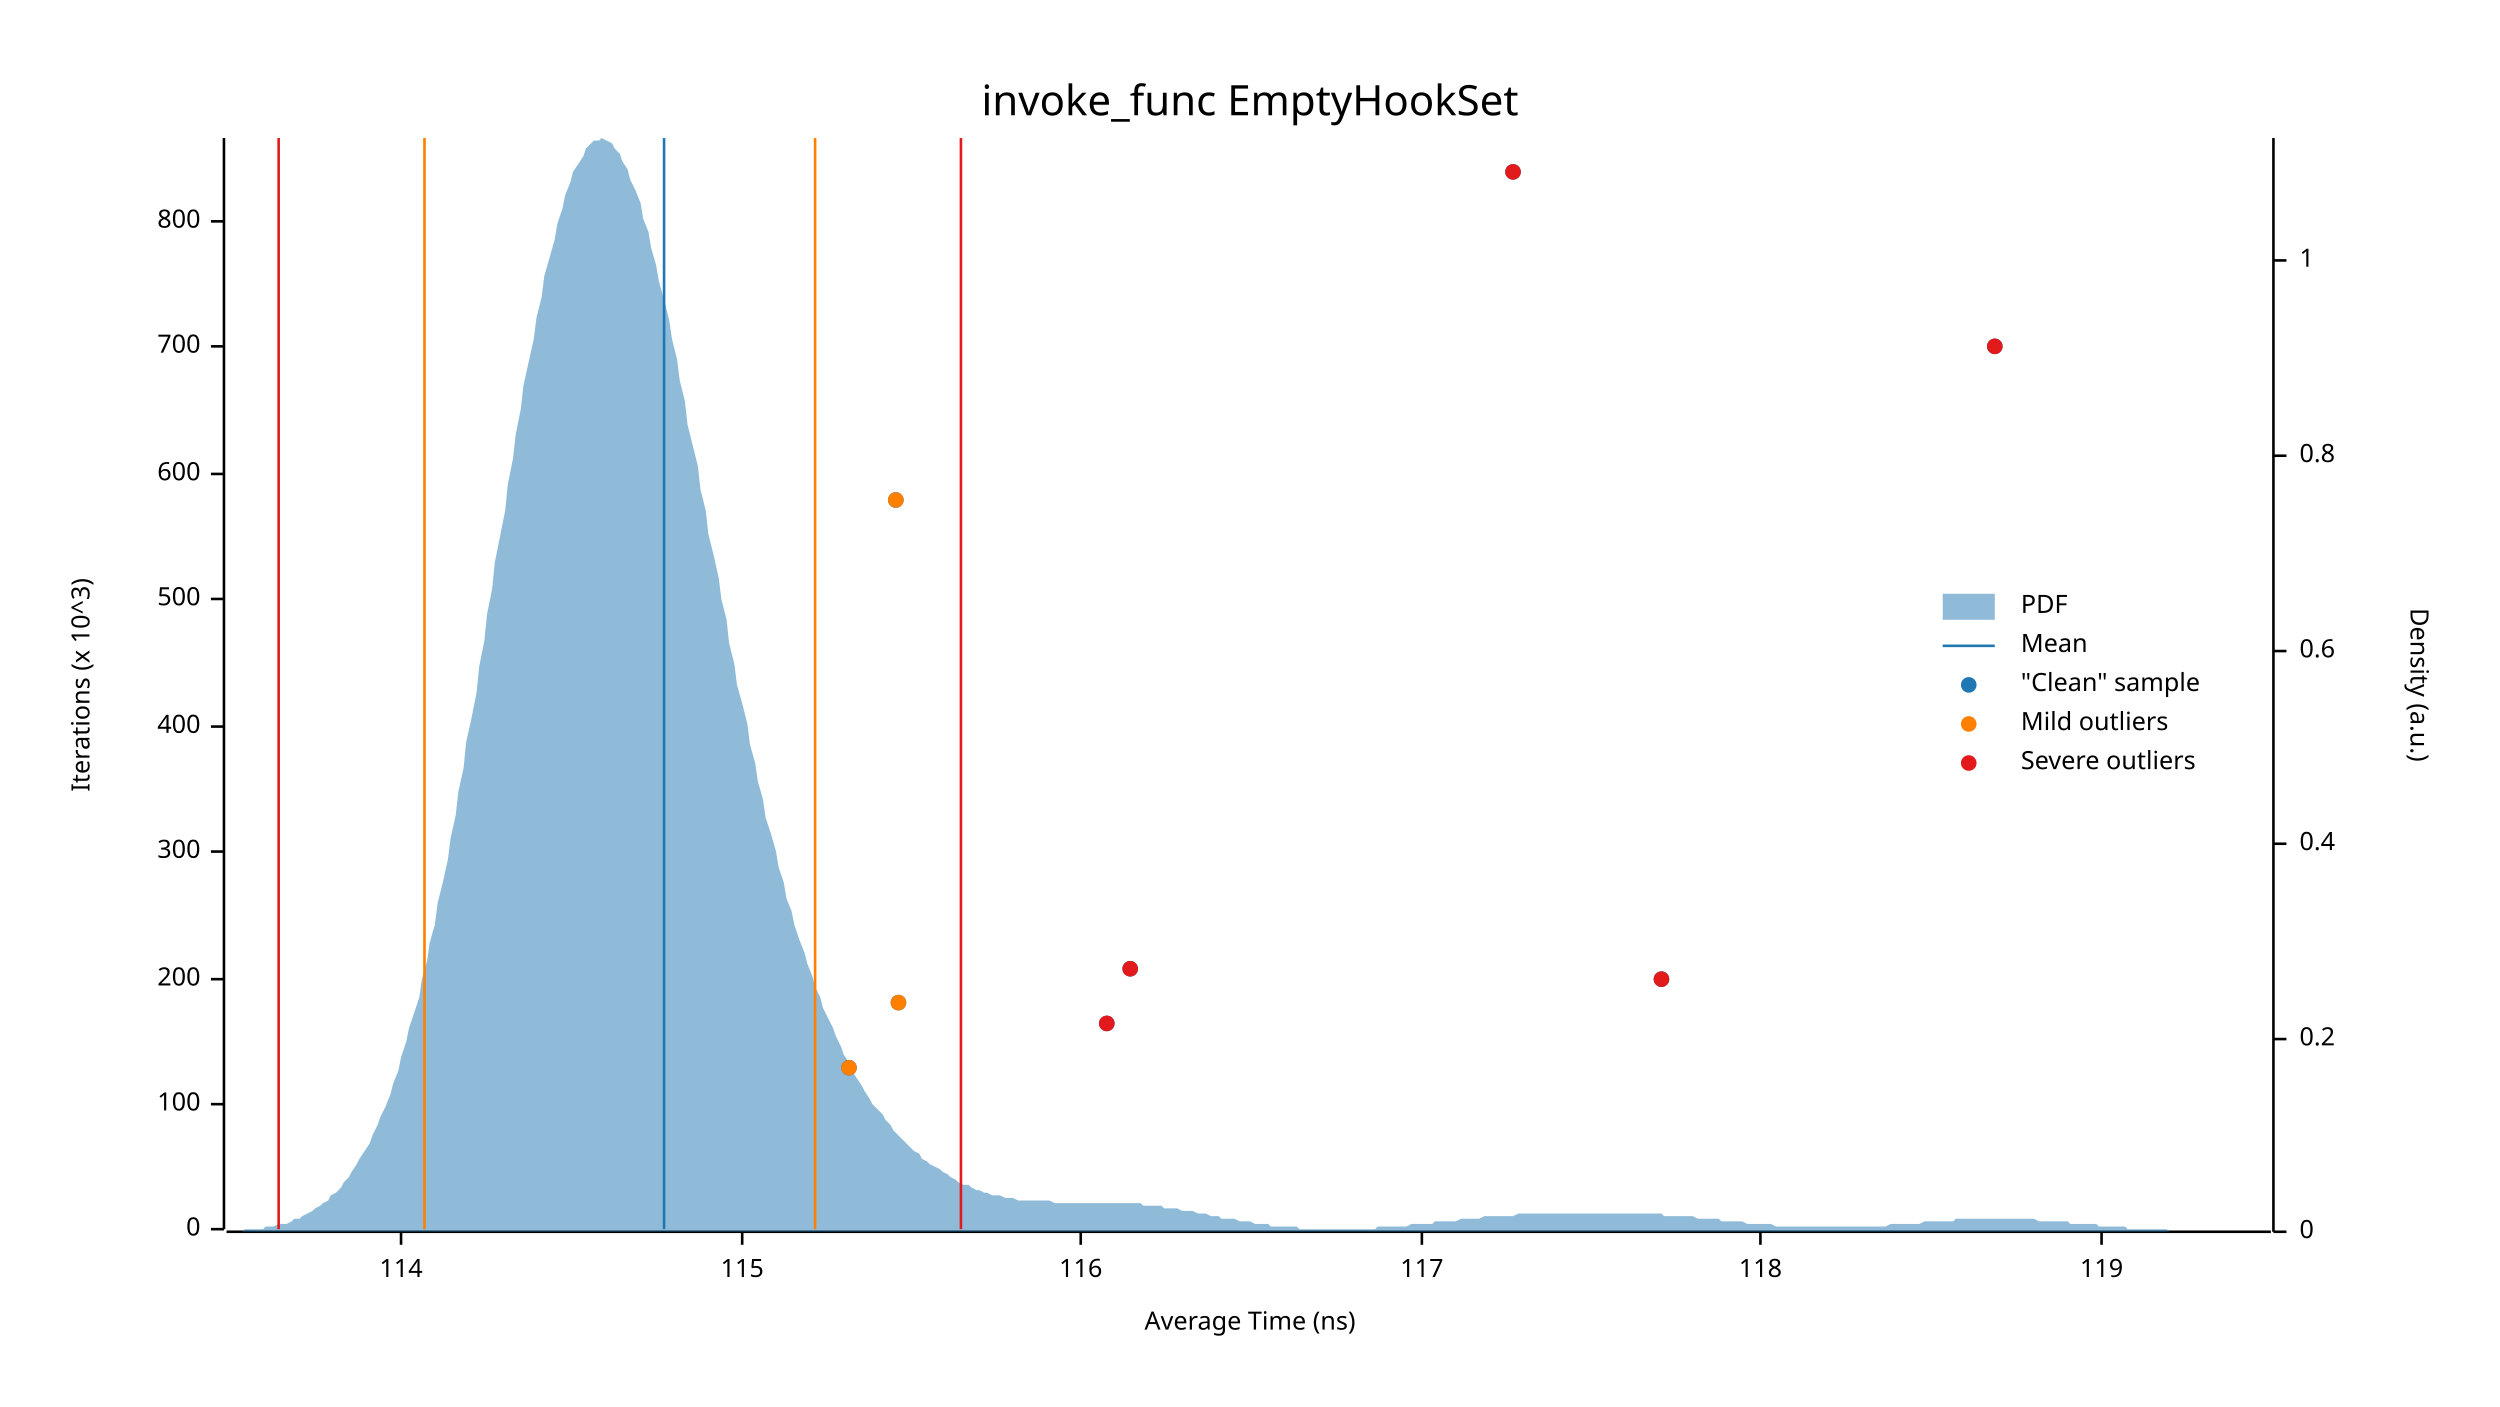
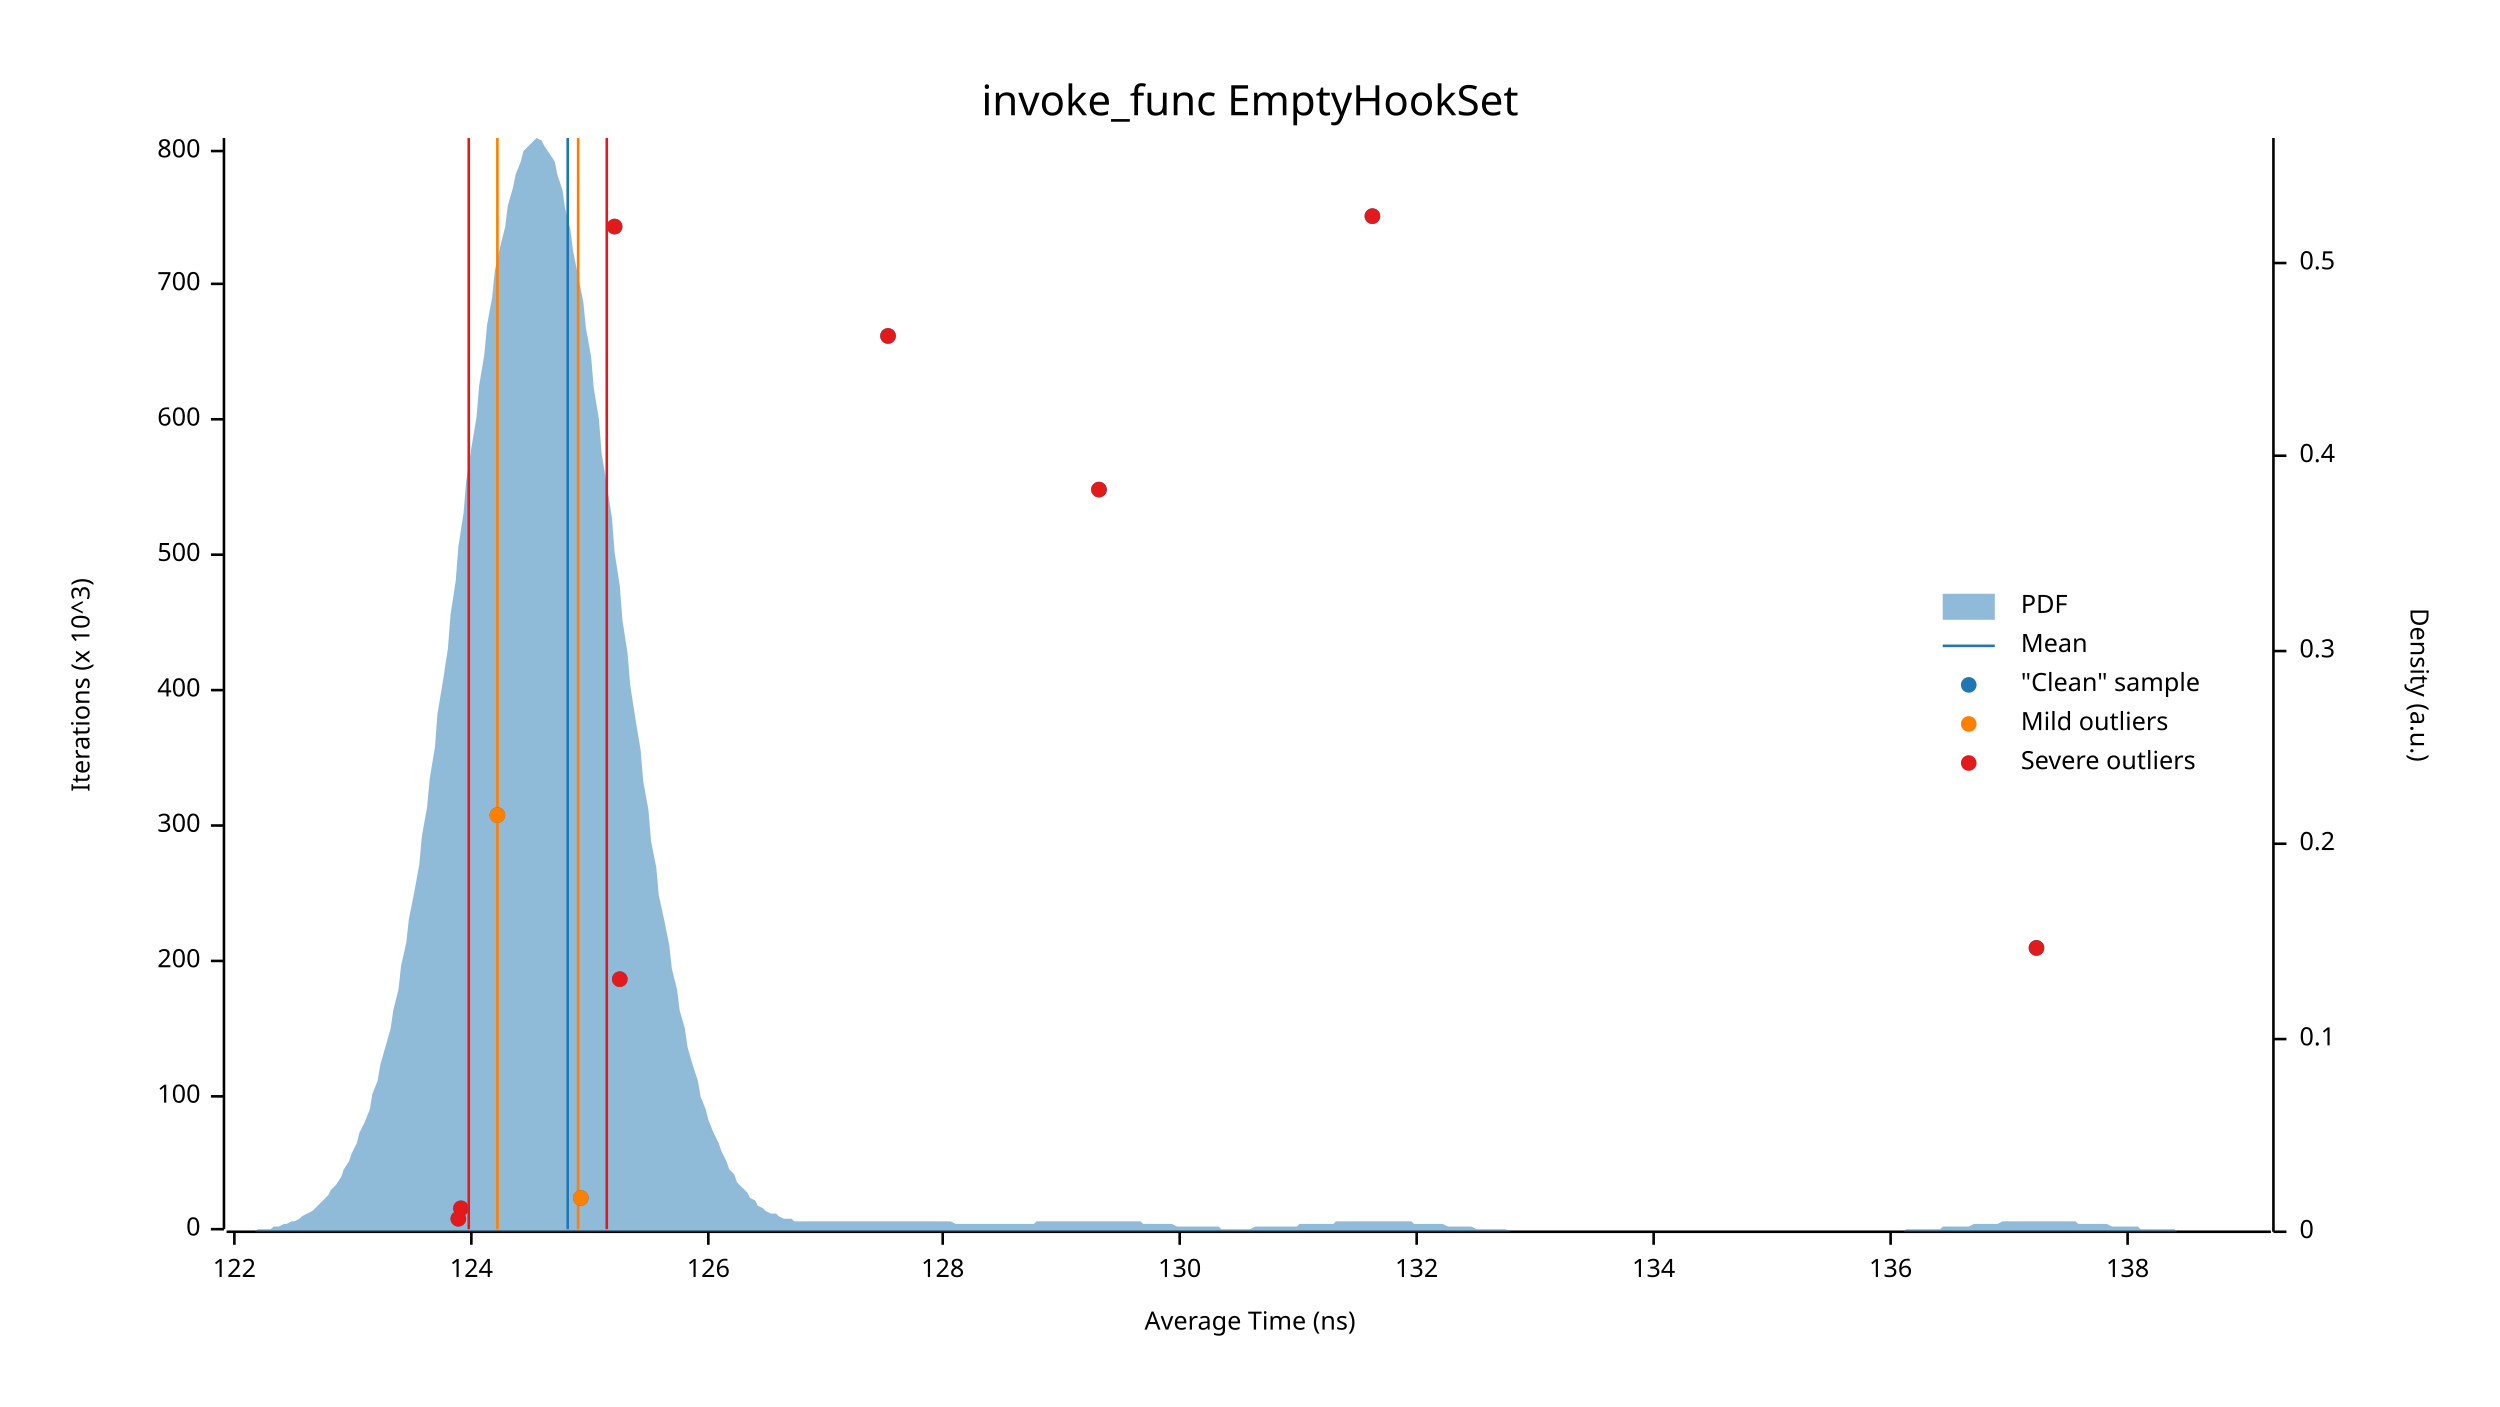
<svg xmlns="http://www.w3.org/2000/svg" width="960" height="540" viewBox="0 0 960 540">
  <text x="480" y="32" dy="0.76em" text-anchor="middle" font-family="sans-serif" font-size="16.129" opacity="1" fill="#000000">
invoke_func EmptyHookSet
</text>
  <text x="27" y="263" dy="0.76em" text-anchor="middle" font-family="sans-serif" font-size="9.677" opacity="1" fill="#000000" transform="rotate(270, 27, 263)">
Iterations (x 10^3)
</text>
  <text x="480" y="513" dy="-0.5ex" text-anchor="middle" font-family="sans-serif" font-size="9.677" opacity="1" fill="#000000">
Average Time (ns)
</text>
  <polyline fill="none" opacity="1" stroke="#000000" stroke-width="1" points="86,53 86,472 " />
  <text x="77" y="472" dy="0.5ex" text-anchor="end" font-family="sans-serif" font-size="9.677" opacity="1" fill="#000000">
0
</text>
  <polyline fill="none" opacity="1" stroke="#000000" stroke-width="1" points="81,472 86,472 " />
-   <text x="77" y="424" dy="0.5ex" text-anchor="end" font-family="sans-serif" font-size="9.677" opacity="1" fill="#000000">
+   <text x="77" y="421" dy="0.5ex" text-anchor="end" font-family="sans-serif" font-size="9.677" opacity="1" fill="#000000">
100
</text>
-   <polyline fill="none" opacity="1" stroke="#000000" stroke-width="1" points="81,424 86,424 " />
-   <text x="77" y="376" dy="0.5ex" text-anchor="end" font-family="sans-serif" font-size="9.677" opacity="1" fill="#000000">
+   <polyline fill="none" opacity="1" stroke="#000000" stroke-width="1" points="81,421 86,421 " />
+   <text x="77" y="369" dy="0.5ex" text-anchor="end" font-family="sans-serif" font-size="9.677" opacity="1" fill="#000000">
200
</text>
-   <polyline fill="none" opacity="1" stroke="#000000" stroke-width="1" points="81,376 86,376 " />
-   <text x="77" y="327" dy="0.5ex" text-anchor="end" font-family="sans-serif" font-size="9.677" opacity="1" fill="#000000">
+   <polyline fill="none" opacity="1" stroke="#000000" stroke-width="1" points="81,369 86,369 " />
+   <text x="77" y="317" dy="0.5ex" text-anchor="end" font-family="sans-serif" font-size="9.677" opacity="1" fill="#000000">
300
</text>
-   <polyline fill="none" opacity="1" stroke="#000000" stroke-width="1" points="81,327 86,327 " />
-   <text x="77" y="279" dy="0.5ex" text-anchor="end" font-family="sans-serif" font-size="9.677" opacity="1" fill="#000000">
+   <polyline fill="none" opacity="1" stroke="#000000" stroke-width="1" points="81,317 86,317 " />
+   <text x="77" y="265" dy="0.5ex" text-anchor="end" font-family="sans-serif" font-size="9.677" opacity="1" fill="#000000">
400
</text>
-   <polyline fill="none" opacity="1" stroke="#000000" stroke-width="1" points="81,279 86,279 " />
-   <text x="77" y="230" dy="0.5ex" text-anchor="end" font-family="sans-serif" font-size="9.677" opacity="1" fill="#000000">
+   <polyline fill="none" opacity="1" stroke="#000000" stroke-width="1" points="81,265 86,265 " />
+   <text x="77" y="213" dy="0.5ex" text-anchor="end" font-family="sans-serif" font-size="9.677" opacity="1" fill="#000000">
500
</text>
-   <polyline fill="none" opacity="1" stroke="#000000" stroke-width="1" points="81,230 86,230 " />
-   <text x="77" y="182" dy="0.5ex" text-anchor="end" font-family="sans-serif" font-size="9.677" opacity="1" fill="#000000">
+   <polyline fill="none" opacity="1" stroke="#000000" stroke-width="1" points="81,213 86,213 " />
+   <text x="77" y="161" dy="0.5ex" text-anchor="end" font-family="sans-serif" font-size="9.677" opacity="1" fill="#000000">
600
</text>
-   <polyline fill="none" opacity="1" stroke="#000000" stroke-width="1" points="81,182 86,182 " />
-   <text x="77" y="133" dy="0.5ex" text-anchor="end" font-family="sans-serif" font-size="9.677" opacity="1" fill="#000000">
+   <polyline fill="none" opacity="1" stroke="#000000" stroke-width="1" points="81,161 86,161 " />
+   <text x="77" y="109" dy="0.5ex" text-anchor="end" font-family="sans-serif" font-size="9.677" opacity="1" fill="#000000">
700
</text>
-   <polyline fill="none" opacity="1" stroke="#000000" stroke-width="1" points="81,133 86,133 " />
-   <text x="77" y="85" dy="0.5ex" text-anchor="end" font-family="sans-serif" font-size="9.677" opacity="1" fill="#000000">
+   <polyline fill="none" opacity="1" stroke="#000000" stroke-width="1" points="81,109 86,109 " />
+   <text x="77" y="58" dy="0.5ex" text-anchor="end" font-family="sans-serif" font-size="9.677" opacity="1" fill="#000000">
800
</text>
-   <polyline fill="none" opacity="1" stroke="#000000" stroke-width="1" points="81,85 86,85 " />
+   <polyline fill="none" opacity="1" stroke="#000000" stroke-width="1" points="81,58 86,58 " />
  <polyline fill="none" opacity="1" stroke="#000000" stroke-width="1" points="87,473 872,473 " />
-   <text x="154" y="483" dy="0.76em" text-anchor="middle" font-family="sans-serif" font-size="9.677" opacity="1" fill="#000000">
- 114
+   <text x="90" y="483" dy="0.76em" text-anchor="middle" font-family="sans-serif" font-size="9.677" opacity="1" fill="#000000">
+ 122
</text>
-   <polyline fill="none" opacity="1" stroke="#000000" stroke-width="1" points="154,473 154,478 " />
-   <text x="285" y="483" dy="0.76em" text-anchor="middle" font-family="sans-serif" font-size="9.677" opacity="1" fill="#000000">
- 115
+   <polyline fill="none" opacity="1" stroke="#000000" stroke-width="1" points="90,473 90,478 " />
+   <text x="181" y="483" dy="0.76em" text-anchor="middle" font-family="sans-serif" font-size="9.677" opacity="1" fill="#000000">
+ 124
</text>
-   <polyline fill="none" opacity="1" stroke="#000000" stroke-width="1" points="285,473 285,478 " />
-   <text x="415" y="483" dy="0.76em" text-anchor="middle" font-family="sans-serif" font-size="9.677" opacity="1" fill="#000000">
- 116
+   <polyline fill="none" opacity="1" stroke="#000000" stroke-width="1" points="181,473 181,478 " />
+   <text x="272" y="483" dy="0.76em" text-anchor="middle" font-family="sans-serif" font-size="9.677" opacity="1" fill="#000000">
+ 126
</text>
-   <polyline fill="none" opacity="1" stroke="#000000" stroke-width="1" points="415,473 415,478 " />
-   <text x="546" y="483" dy="0.76em" text-anchor="middle" font-family="sans-serif" font-size="9.677" opacity="1" fill="#000000">
- 117
+   <polyline fill="none" opacity="1" stroke="#000000" stroke-width="1" points="272,473 272,478 " />
+   <text x="362" y="483" dy="0.76em" text-anchor="middle" font-family="sans-serif" font-size="9.677" opacity="1" fill="#000000">
+ 128
</text>
-   <polyline fill="none" opacity="1" stroke="#000000" stroke-width="1" points="546,473 546,478 " />
-   <text x="676" y="483" dy="0.76em" text-anchor="middle" font-family="sans-serif" font-size="9.677" opacity="1" fill="#000000">
- 118
+   <polyline fill="none" opacity="1" stroke="#000000" stroke-width="1" points="362,473 362,478 " />
+   <text x="453" y="483" dy="0.76em" text-anchor="middle" font-family="sans-serif" font-size="9.677" opacity="1" fill="#000000">
+ 130
</text>
-   <polyline fill="none" opacity="1" stroke="#000000" stroke-width="1" points="676,473 676,478 " />
-   <text x="807" y="483" dy="0.76em" text-anchor="middle" font-family="sans-serif" font-size="9.677" opacity="1" fill="#000000">
- 119
+   <polyline fill="none" opacity="1" stroke="#000000" stroke-width="1" points="453,473 453,478 " />
+   <text x="544" y="483" dy="0.76em" text-anchor="middle" font-family="sans-serif" font-size="9.677" opacity="1" fill="#000000">
+ 132
</text>
-   <polyline fill="none" opacity="1" stroke="#000000" stroke-width="1" points="807,473 807,478 " />
+   <polyline fill="none" opacity="1" stroke="#000000" stroke-width="1" points="544,473 544,478 " />
+   <text x="635" y="483" dy="0.76em" text-anchor="middle" font-family="sans-serif" font-size="9.677" opacity="1" fill="#000000">
+ 134
+ </text>
+   <polyline fill="none" opacity="1" stroke="#000000" stroke-width="1" points="635,473 635,478 " />
+   <text x="726" y="483" dy="0.76em" text-anchor="middle" font-family="sans-serif" font-size="9.677" opacity="1" fill="#000000">
+ 136
+ </text>
+   <polyline fill="none" opacity="1" stroke="#000000" stroke-width="1" points="726,473 726,478 " />
+   <text x="817" y="483" dy="0.76em" text-anchor="middle" font-family="sans-serif" font-size="9.677" opacity="1" fill="#000000">
+ 138
+ </text>
+   <polyline fill="none" opacity="1" stroke="#000000" stroke-width="1" points="817,473 817,478 " />
  <text x="933" y="263" dy="0.76em" text-anchor="middle" font-family="sans-serif" font-size="9.677" opacity="1" fill="#000000" transform="rotate(90, 933, 263)">
Density (a.u.)
</text>
  <polyline fill="none" opacity="1" stroke="#000000" stroke-width="1" points="873,53 873,473 " />
  <text x="883" y="473" dy="0.5ex" text-anchor="start" font-family="sans-serif" font-size="9.677" opacity="1" fill="#000000">
0
</text>
  <polyline fill="none" opacity="1" stroke="#000000" stroke-width="1" points="873,473 878,473 " />
  <text x="883" y="399" dy="0.5ex" text-anchor="start" font-family="sans-serif" font-size="9.677" opacity="1" fill="#000000">
- 0.2
+ 0.1
</text>
  <polyline fill="none" opacity="1" stroke="#000000" stroke-width="1" points="873,399 878,399 " />
  <text x="883" y="324" dy="0.5ex" text-anchor="start" font-family="sans-serif" font-size="9.677" opacity="1" fill="#000000">
- 0.4
+ 0.2
</text>
  <polyline fill="none" opacity="1" stroke="#000000" stroke-width="1" points="873,324 878,324 " />
  <text x="883" y="250" dy="0.5ex" text-anchor="start" font-family="sans-serif" font-size="9.677" opacity="1" fill="#000000">
- 0.6
+ 0.3
</text>
  <polyline fill="none" opacity="1" stroke="#000000" stroke-width="1" points="873,250 878,250 " />
  <text x="883" y="175" dy="0.5ex" text-anchor="start" font-family="sans-serif" font-size="9.677" opacity="1" fill="#000000">
- 0.8
+ 0.4
</text>
  <polyline fill="none" opacity="1" stroke="#000000" stroke-width="1" points="873,175 878,175 " />
-   <text x="883" y="100" dy="0.5ex" text-anchor="start" font-family="sans-serif" font-size="9.677" opacity="1" fill="#000000">
- 1
+   <text x="883" y="101" dy="0.5ex" text-anchor="start" font-family="sans-serif" font-size="9.677" opacity="1" fill="#000000">
+ 0.5
</text>
-   <polyline fill="none" opacity="1" stroke="#000000" stroke-width="1" points="873,100 878,100 " />
-   <polygon opacity="0.5" fill="#1F78B4" points="87,473 88,473 90,473 91,473 93,473 94,472 96,472 98,472 99,472 101,472 102,471 104,471 105,471 107,470 109,470 110,470 112,469 113,468 115,468 116,467 118,466 120,465 121,464 123,463 124,462 126,461 127,459 129,458 131,456 132,454 134,452 135,450 137,447 138,445 140,442 142,439 143,436 145,432 146,429 148,425 150,420 151,416 153,411 154,406 156,400 157,395 159,389 161,383 162,376 164,369 165,362 167,355 168,347 170,339 172,330 173,322 175,313 176,304 178,295 179,285 181,276 183,266 184,256 186,246 187,236 189,226 190,216 192,206 194,196 195,186 197,176 198,167 200,157 201,148 203,139 205,130 206,122 208,114 209,106 211,99 213,92 214,86 216,80 217,75 219,70 220,66 222,63 224,60 225,57 227,55 228,54 230,54 231,53 233,54 235,55 236,57 238,59 239,62 241,65 242,69 244,73 246,78 247,84 249,89 250,95 252,102 253,108 255,115 257,123 258,130 260,138 261,146 263,154 264,163 266,171 268,179 269,188 271,196 272,205 274,213 276,222 277,230 279,238 280,247 282,255 283,263 285,270 287,278 288,286 290,293 291,300 293,307 294,314 296,320 298,327 299,333 301,339 302,345 304,350 305,355 307,361 309,366 310,370 312,375 313,379 315,383 316,387 318,391 320,395 321,398 323,402 324,405 326,408 327,411 329,414 331,417 332,419 334,422 335,424 337,426 339,428 340,430 342,432 343,434 345,436 346,437 348,439 350,441 351,442 353,443 354,445 356,446 357,447 359,448 361,449 362,450 364,451 365,452 367,453 368,454 370,455 372,455 373,456 375,457 376,457 378,458 379,458 381,459 383,459 384,459 386,460 387,460 389,460 391,461 392,461 394,461 395,461 397,461 398,461 400,461 402,461 403,461 405,462 406,462 408,462 409,462 411,462 413,462 414,462 416,462 417,462 419,462 420,462 422,462 424,462 425,462 427,462 428,462 430,462 431,462 433,462 435,462 436,462 438,462 439,463 441,463 442,463 444,463 446,463 447,464 449,464 450,464 452,464 454,465 455,465 457,465 458,465 460,466 461,466 463,466 465,467 466,467 468,467 469,468 471,468 472,468 474,468 476,469 477,469 479,469 480,469 482,470 483,470 485,470 487,470 488,471 490,471 491,471 493,471 494,471 496,471 498,471 499,472 501,472 502,472 504,472 505,472 507,472 509,472 510,472 512,472 513,472 515,472 517,472 518,472 520,472 521,472 523,472 524,472 526,472 528,472 529,471 531,471 532,471 534,471 535,471 537,471 539,471 540,471 542,470 543,470 545,470 546,470 548,470 550,470 551,469 553,469 554,469 556,469 557,469 559,469 561,468 562,468 564,468 565,468 567,468 568,468 570,467 572,467 573,467 575,467 576,467 578,467 580,467 581,467 583,466 584,466 586,466 587,466 589,466 591,466 592,466 594,466 595,466 597,466 598,466 600,466 602,466 603,466 605,466 606,466 608,466 609,466 611,466 613,466 614,466 616,466 617,466 619,466 620,466 622,466 624,466 625,466 627,466 628,466 630,466 632,466 633,466 635,466 636,466 638,466 639,467 641,467 643,467 644,467 646,467 647,467 649,467 650,467 652,468 654,468 655,468 657,468 658,468 660,468 661,469 663,469 665,469 666,469 668,469 669,469 671,470 672,470 674,470 676,470 677,470 679,470 680,470 682,471 683,471 685,471 687,471 688,471 690,471 691,471 693,471 695,471 696,471 698,471 699,471 701,471 702,471 704,471 706,471 707,471 709,471 710,471 712,471 713,471 715,471 717,471 718,471 720,471 721,471 723,471 724,471 726,470 728,470 729,470 731,470 732,470 734,470 735,470 737,470 739,469 740,469 742,469 743,469 745,469 746,469 748,469 750,469 751,468 753,468 754,468 756,468 758,468 759,468 761,468 762,468 764,468 765,468 767,468 769,468 770,468 772,468 773,468 775,468 776,468 778,468 780,468 781,468 783,469 784,469 786,469 787,469 789,469 791,469 792,469 794,469 795,470 797,470 798,470 800,470 802,470 803,470 805,470 806,471 808,471 809,471 811,471 813,471 814,471 816,471 817,472 819,472 821,472 822,472 824,472 825,472 827,472 828,472 830,472 832,472 833,473 835,473 836,473 838,473 839,473 841,473 843,473 844,473 846,473 847,473 849,473 850,473 852,473 854,473 855,473 857,473 858,473 860,473 861,473 863,473 865,473 866,473 868,473 869,473 871,473 873,473 873,473 87,473 " />
-   <polyline fill="none" opacity="1" stroke="#1F78B4" stroke-width="1" points="255,472 255,53 " />
-   <polyline fill="none" opacity="1" stroke="#FF7F00" stroke-width="1" points="163,472 163,53 " />
-   <polyline fill="none" opacity="1" stroke="#FF7F00" stroke-width="1" points="313,472 313,53 " />
-   <polyline fill="none" opacity="1" stroke="#E31A1C" stroke-width="1" points="107,472 107,53 " />
-   <polyline fill="none" opacity="1" stroke="#E31A1C" stroke-width="1" points="369,472 369,53 " />
-   <circle cx="326" cy="410" r="3" opacity="1" fill="#1F78B4" stroke="none" stroke-width="1" />
-   <circle cx="425" cy="393" r="3" opacity="1" fill="#1F78B4" stroke="none" stroke-width="1" />
-   <circle cx="345" cy="385" r="3" opacity="1" fill="#1F78B4" stroke="none" stroke-width="1" />
-   <circle cx="638" cy="376" r="3" opacity="1" fill="#1F78B4" stroke="none" stroke-width="1" />
-   <circle cx="434" cy="372" r="3" opacity="1" fill="#1F78B4" stroke="none" stroke-width="1" />
-   <circle cx="344" cy="192" r="3" opacity="1" fill="#1F78B4" stroke="none" stroke-width="1" />
-   <circle cx="766" cy="133" r="3" opacity="1" fill="#1F78B4" stroke="none" stroke-width="1" />
-   <circle cx="581" cy="66" r="3" opacity="1" fill="#1F78B4" stroke="none" stroke-width="1" />
-   <circle cx="326" cy="410" r="3" opacity="1" fill="#FF7F00" stroke="none" stroke-width="1" />
-   <circle cx="345" cy="385" r="3" opacity="1" fill="#FF7F00" stroke="none" stroke-width="1" />
-   <circle cx="344" cy="192" r="3" opacity="1" fill="#FF7F00" stroke="none" stroke-width="1" />
-   <circle cx="425" cy="393" r="3" opacity="1" fill="#E31A1C" stroke="none" stroke-width="1" />
-   <circle cx="638" cy="376" r="3" opacity="1" fill="#E31A1C" stroke="none" stroke-width="1" />
-   <circle cx="434" cy="372" r="3" opacity="1" fill="#E31A1C" stroke="none" stroke-width="1" />
-   <circle cx="766" cy="133" r="3" opacity="1" fill="#E31A1C" stroke="none" stroke-width="1" />
-   <circle cx="581" cy="66" r="3" opacity="1" fill="#E31A1C" stroke="none" stroke-width="1" />
+   <polyline fill="none" opacity="1" stroke="#000000" stroke-width="1" points="873,101 878,101 " />
+   <polygon opacity="0.5" fill="#1F78B4" points="87,473 88,473 90,473 91,473 93,473 94,473 96,473 98,473 99,472 101,472 102,472 104,472 105,471 107,471 109,470 110,470 112,469 113,469 115,468 116,467 118,466 120,465 121,464 123,462 124,461 126,459 127,457 129,455 131,452 132,449 134,446 135,443 137,439 138,435 140,431 142,426 143,420 145,415 146,409 148,402 150,395 151,388 153,380 154,371 156,362 157,353 159,343 161,332 162,321 164,310 165,299 167,287 168,274 170,262 172,249 173,236 175,223 176,210 178,197 179,185 181,172 183,160 184,148 186,136 187,125 189,114 190,104 192,95 194,87 195,79 197,72 198,67 200,62 201,58 203,56 205,54 206,53 208,54 209,56 211,59 213,62 214,67 216,73 217,80 219,88 220,96 222,106 224,116 225,126 227,137 228,149 230,161 231,174 233,186 235,199 236,212 238,225 239,238 241,251 242,263 244,276 246,288 247,300 249,311 250,323 252,333 253,344 255,353 257,363 258,372 260,380 261,388 263,395 264,402 266,409 268,415 269,421 271,426 272,430 274,435 276,439 277,442 279,446 280,449 282,451 283,454 285,456 287,458 288,460 290,461 291,463 293,464 294,465 296,466 298,466 299,467 301,468 302,468 304,468 305,469 307,469 309,469 310,469 312,469 313,469 315,469 316,469 318,469 320,469 321,469 323,469 324,469 326,469 327,469 329,469 331,469 332,469 334,469 335,469 337,469 339,469 340,469 342,469 343,469 345,469 346,469 348,469 350,469 351,469 353,469 354,469 356,469 357,469 359,469 361,469 362,469 364,469 365,469 367,470 368,470 370,470 372,470 373,470 375,470 376,470 378,470 379,470 381,470 383,470 384,470 386,470 387,470 389,470 391,470 392,470 394,470 395,470 397,470 398,469 400,469 402,469 403,469 405,469 406,469 408,469 409,469 411,469 413,469 414,469 416,469 417,469 419,469 420,469 422,469 424,469 425,469 427,469 428,469 430,469 431,469 433,469 435,469 436,469 438,469 439,470 441,470 442,470 444,470 446,470 447,470 449,470 450,470 452,471 454,471 455,471 457,471 458,471 460,471 461,471 463,471 465,471 466,471 468,471 469,472 471,472 472,472 474,472 476,472 477,472 479,472 480,472 482,471 483,471 485,471 487,471 488,471 490,471 491,471 493,471 494,471 496,471 498,471 499,470 501,470 502,470 504,470 505,470 507,470 509,470 510,470 512,470 513,469 515,469 517,469 518,469 520,469 521,469 523,469 524,469 526,469 528,469 529,469 531,469 532,469 534,469 535,469 537,469 539,469 540,469 542,469 543,470 545,470 546,470 548,470 550,470 551,470 553,470 554,470 556,471 557,471 559,471 561,471 562,471 564,471 565,471 567,472 568,472 570,472 572,472 573,472 575,472 576,472 578,472 580,473 581,473 583,473 584,473 586,473 587,473 589,473 591,473 592,473 594,473 595,473 597,473 598,473 600,473 602,473 603,473 605,473 606,473 608,473 609,473 611,473 613,473 614,473 616,473 617,473 619,473 620,473 622,473 624,473 625,473 627,473 628,473 630,473 632,473 633,473 635,473 636,473 638,473 639,473 641,473 643,473 644,473 646,473 647,473 649,473 650,473 652,473 654,473 655,473 657,473 658,473 660,473 661,473 663,473 665,473 666,473 668,473 669,473 671,473 672,473 674,473 676,473 677,473 679,473 680,473 682,473 683,473 685,473 687,473 688,473 690,473 691,473 693,473 695,473 696,473 698,473 699,473 701,473 702,473 704,473 706,473 707,473 709,473 710,473 712,473 713,473 715,473 717,473 718,473 720,473 721,473 723,473 724,473 726,473 728,473 729,473 731,473 732,472 734,472 735,472 737,472 739,472 740,472 742,472 743,472 745,472 746,471 748,471 750,471 751,471 753,471 754,471 756,471 758,470 759,470 761,470 762,470 764,470 765,470 767,470 769,469 770,469 772,469 773,469 775,469 776,469 778,469 780,469 781,469 783,469 784,469 786,469 787,469 789,469 791,469 792,469 794,469 795,469 797,469 798,470 800,470 802,470 803,470 805,470 806,470 808,470 809,470 811,471 813,471 814,471 816,471 817,471 819,471 821,471 822,472 824,472 825,472 827,472 828,472 830,472 832,472 833,472 835,472 836,473 838,473 839,473 841,473 843,473 844,473 846,473 847,473 849,473 850,473 852,473 854,473 855,473 857,473 858,473 860,473 861,473 863,473 865,473 866,473 868,473 869,473 871,473 873,473 873,473 87,473 " />
+   <polyline fill="none" opacity="1" stroke="#1F78B4" stroke-width="1" points="218,472 218,53 " />
+   <polyline fill="none" opacity="1" stroke="#FF7F00" stroke-width="1" points="191,472 191,53 " />
+   <polyline fill="none" opacity="1" stroke="#FF7F00" stroke-width="1" points="222,472 222,53 " />
+   <polyline fill="none" opacity="1" stroke="#E31A1C" stroke-width="1" points="180,472 180,53 " />
+   <polyline fill="none" opacity="1" stroke="#E31A1C" stroke-width="1" points="233,472 233,53 " />
+   <circle cx="176" cy="468" r="3" opacity="1" fill="#1F78B4" stroke="none" stroke-width="1" />
+   <circle cx="177" cy="464" r="3" opacity="1" fill="#1F78B4" stroke="none" stroke-width="1" />
+   <circle cx="223" cy="460" r="3" opacity="1" fill="#1F78B4" stroke="none" stroke-width="1" />
+   <circle cx="238" cy="376" r="3" opacity="1" fill="#1F78B4" stroke="none" stroke-width="1" />
+   <circle cx="782" cy="364" r="3" opacity="1" fill="#1F78B4" stroke="none" stroke-width="1" />
+   <circle cx="191" cy="313" r="3" opacity="1" fill="#1F78B4" stroke="none" stroke-width="1" />
+   <circle cx="422" cy="188" r="3" opacity="1" fill="#1F78B4" stroke="none" stroke-width="1" />
+   <circle cx="341" cy="129" r="3" opacity="1" fill="#1F78B4" stroke="none" stroke-width="1" />
+   <circle cx="236" cy="87" r="3" opacity="1" fill="#1F78B4" stroke="none" stroke-width="1" />
+   <circle cx="527" cy="83" r="3" opacity="1" fill="#1F78B4" stroke="none" stroke-width="1" />
+   <circle cx="223" cy="460" r="3" opacity="1" fill="#FF7F00" stroke="none" stroke-width="1" />
+   <circle cx="191" cy="313" r="3" opacity="1" fill="#FF7F00" stroke="none" stroke-width="1" />
+   <circle cx="176" cy="468" r="3" opacity="1" fill="#E31A1C" stroke="none" stroke-width="1" />
+   <circle cx="177" cy="464" r="3" opacity="1" fill="#E31A1C" stroke="none" stroke-width="1" />
+   <circle cx="238" cy="376" r="3" opacity="1" fill="#E31A1C" stroke="none" stroke-width="1" />
+   <circle cx="782" cy="364" r="3" opacity="1" fill="#E31A1C" stroke="none" stroke-width="1" />
+   <circle cx="422" cy="188" r="3" opacity="1" fill="#E31A1C" stroke="none" stroke-width="1" />
+   <circle cx="341" cy="129" r="3" opacity="1" fill="#E31A1C" stroke="none" stroke-width="1" />
+   <circle cx="236" cy="87" r="3" opacity="1" fill="#E31A1C" stroke="none" stroke-width="1" />
+   <circle cx="527" cy="83" r="3" opacity="1" fill="#E31A1C" stroke="none" stroke-width="1" />
  <text x="776" y="228" dy="0.76em" text-anchor="start" font-family="sans-serif" font-size="9.677" opacity="1" fill="#000000">
PDF
</text>
  <text x="776" y="243" dy="0.76em" text-anchor="start" font-family="sans-serif" font-size="9.677" opacity="1" fill="#000000">
Mean
</text>
  <text x="776" y="258" dy="0.76em" text-anchor="start" font-family="sans-serif" font-size="9.677" opacity="1" fill="#000000">
"Clean" sample
</text>
  <text x="776" y="273" dy="0.76em" text-anchor="start" font-family="sans-serif" font-size="9.677" opacity="1" fill="#000000">
Mild outliers
</text>
  <text x="776" y="288" dy="0.76em" text-anchor="start" font-family="sans-serif" font-size="9.677" opacity="1" fill="#000000">
Severe outliers
</text>
  <rect x="746" y="228" width="20" height="10" opacity="0.5" fill="#1F78B4" stroke="none" />
  <polyline fill="none" opacity="1" stroke="#1F78B4" stroke-width="1" points="746,248 766,248 " />
  <circle cx="756" cy="263" r="3" opacity="1" fill="#1F78B4" stroke="none" stroke-width="1" />
  <circle cx="756" cy="278" r="3" opacity="1" fill="#FF7F00" stroke="none" stroke-width="1" />
  <circle cx="756" cy="293" r="3" opacity="1" fill="#E31A1C" stroke="none" stroke-width="1" />
</svg>
